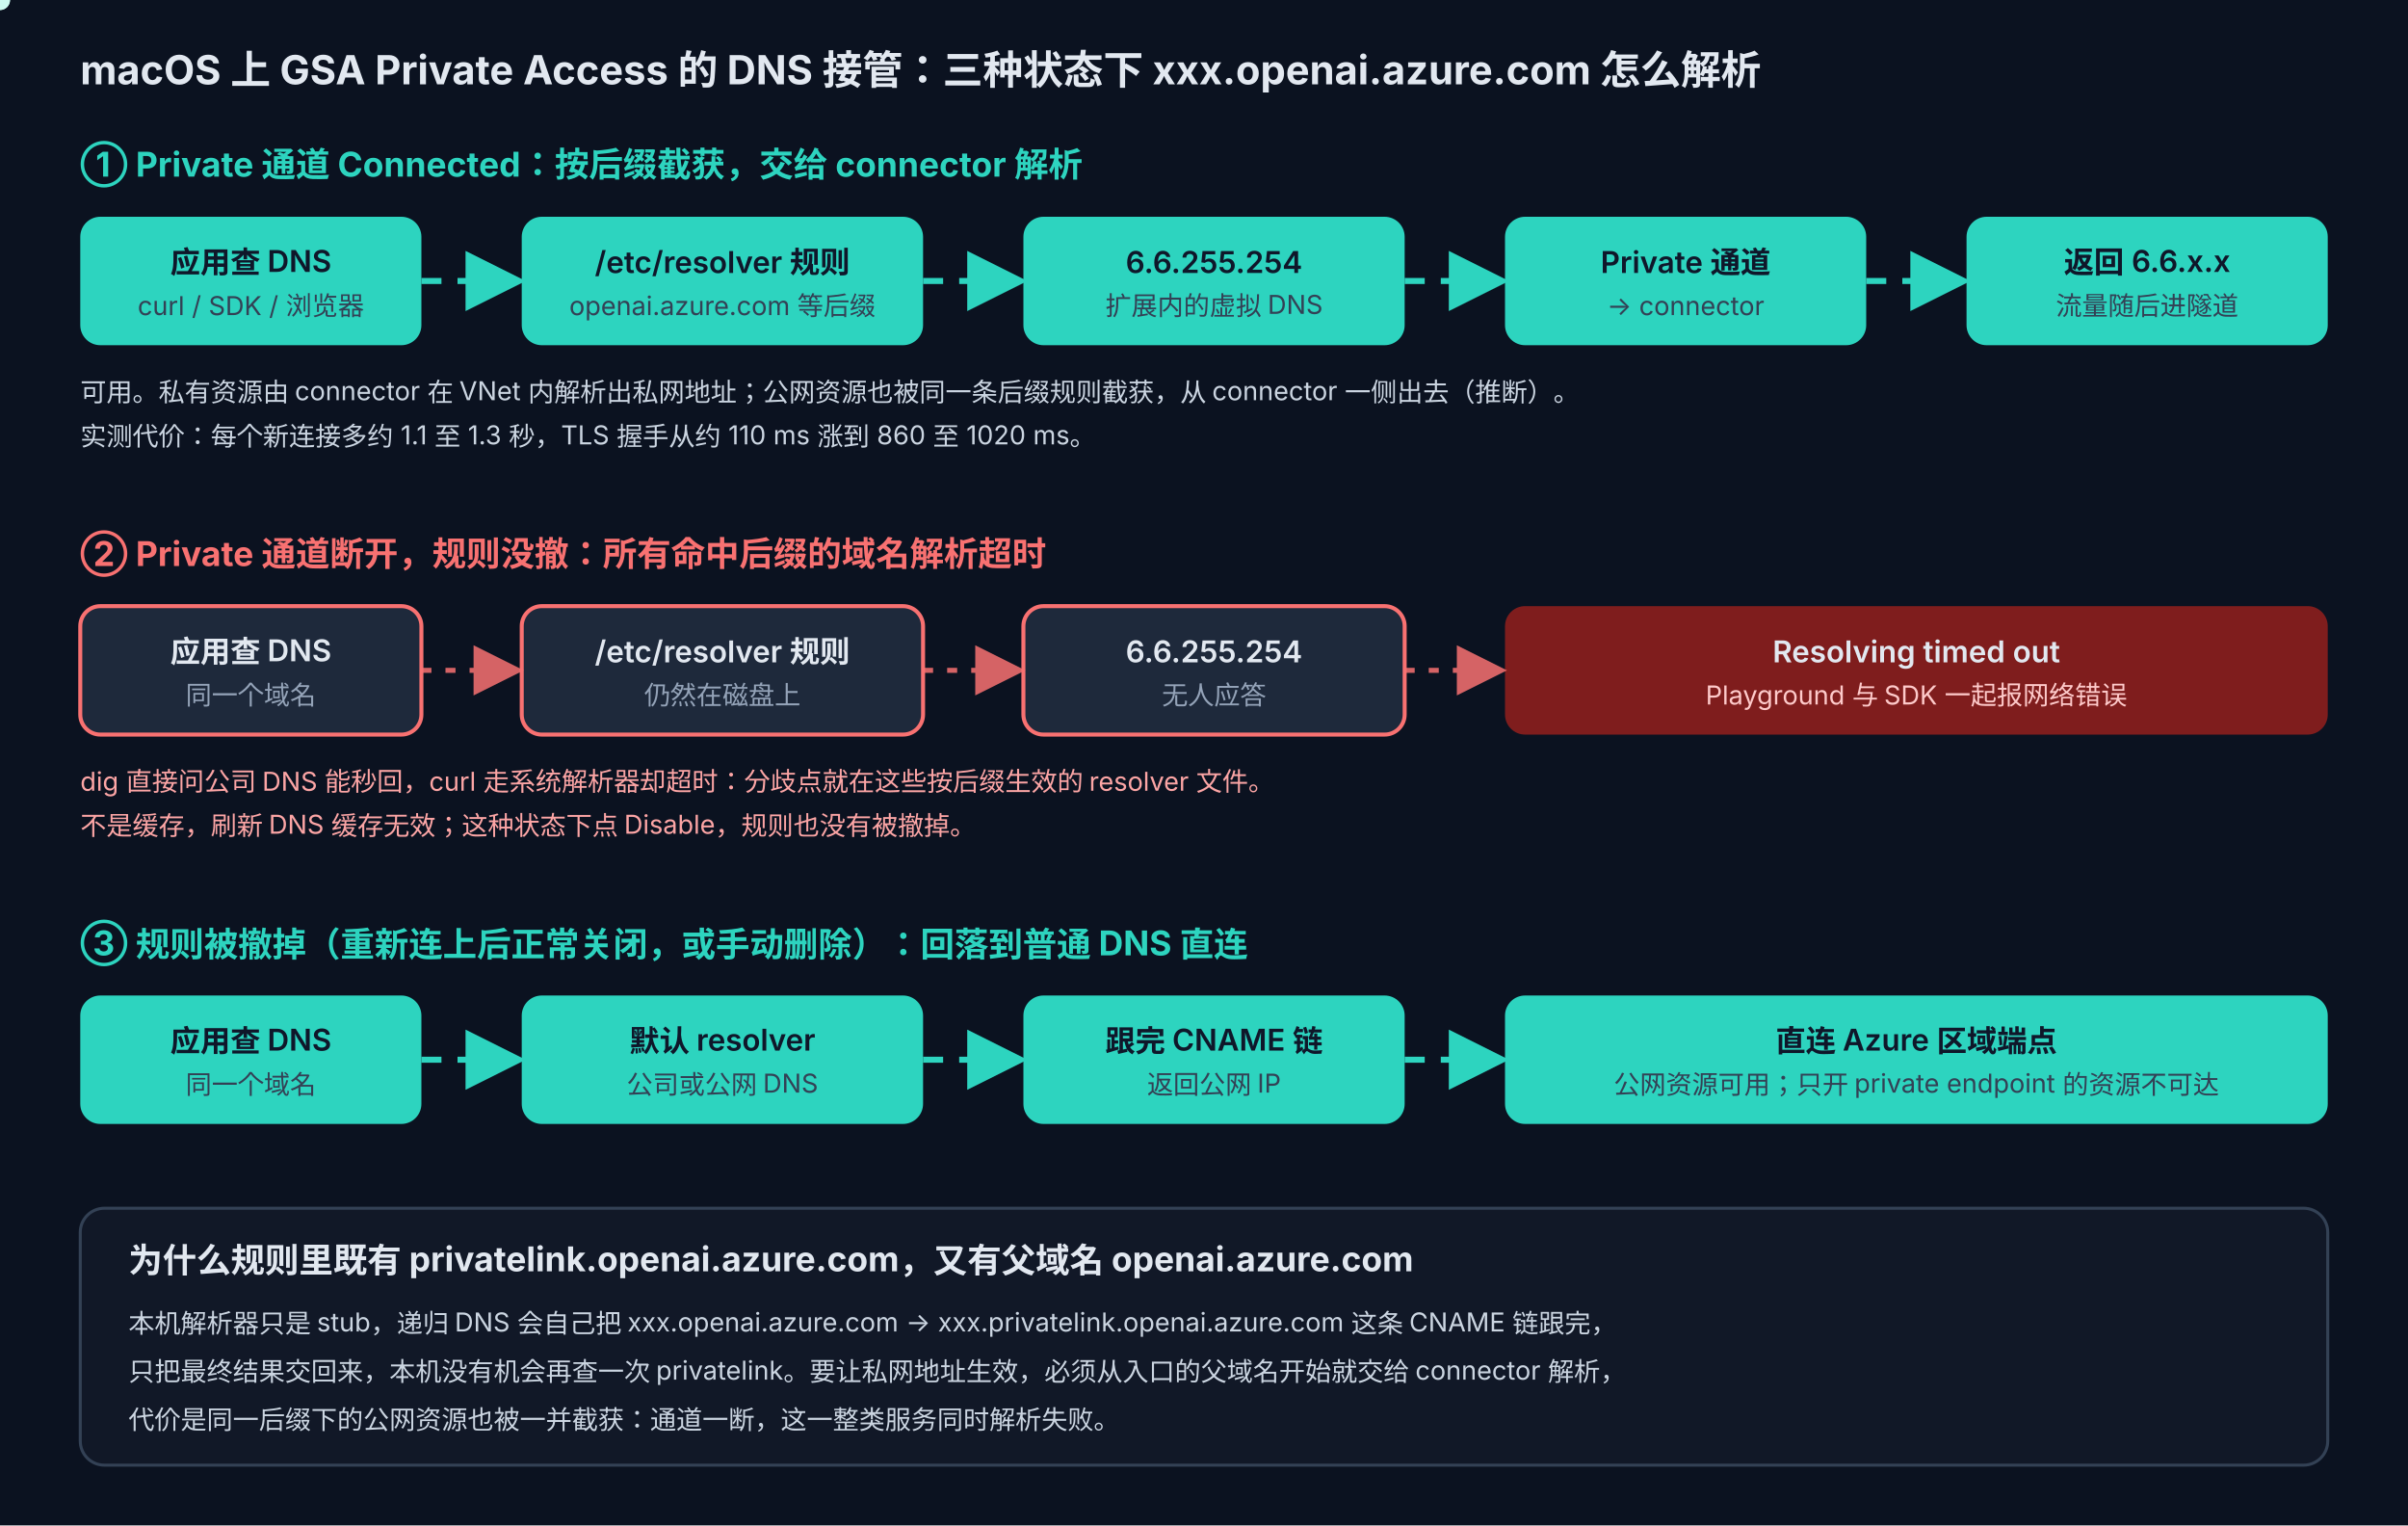
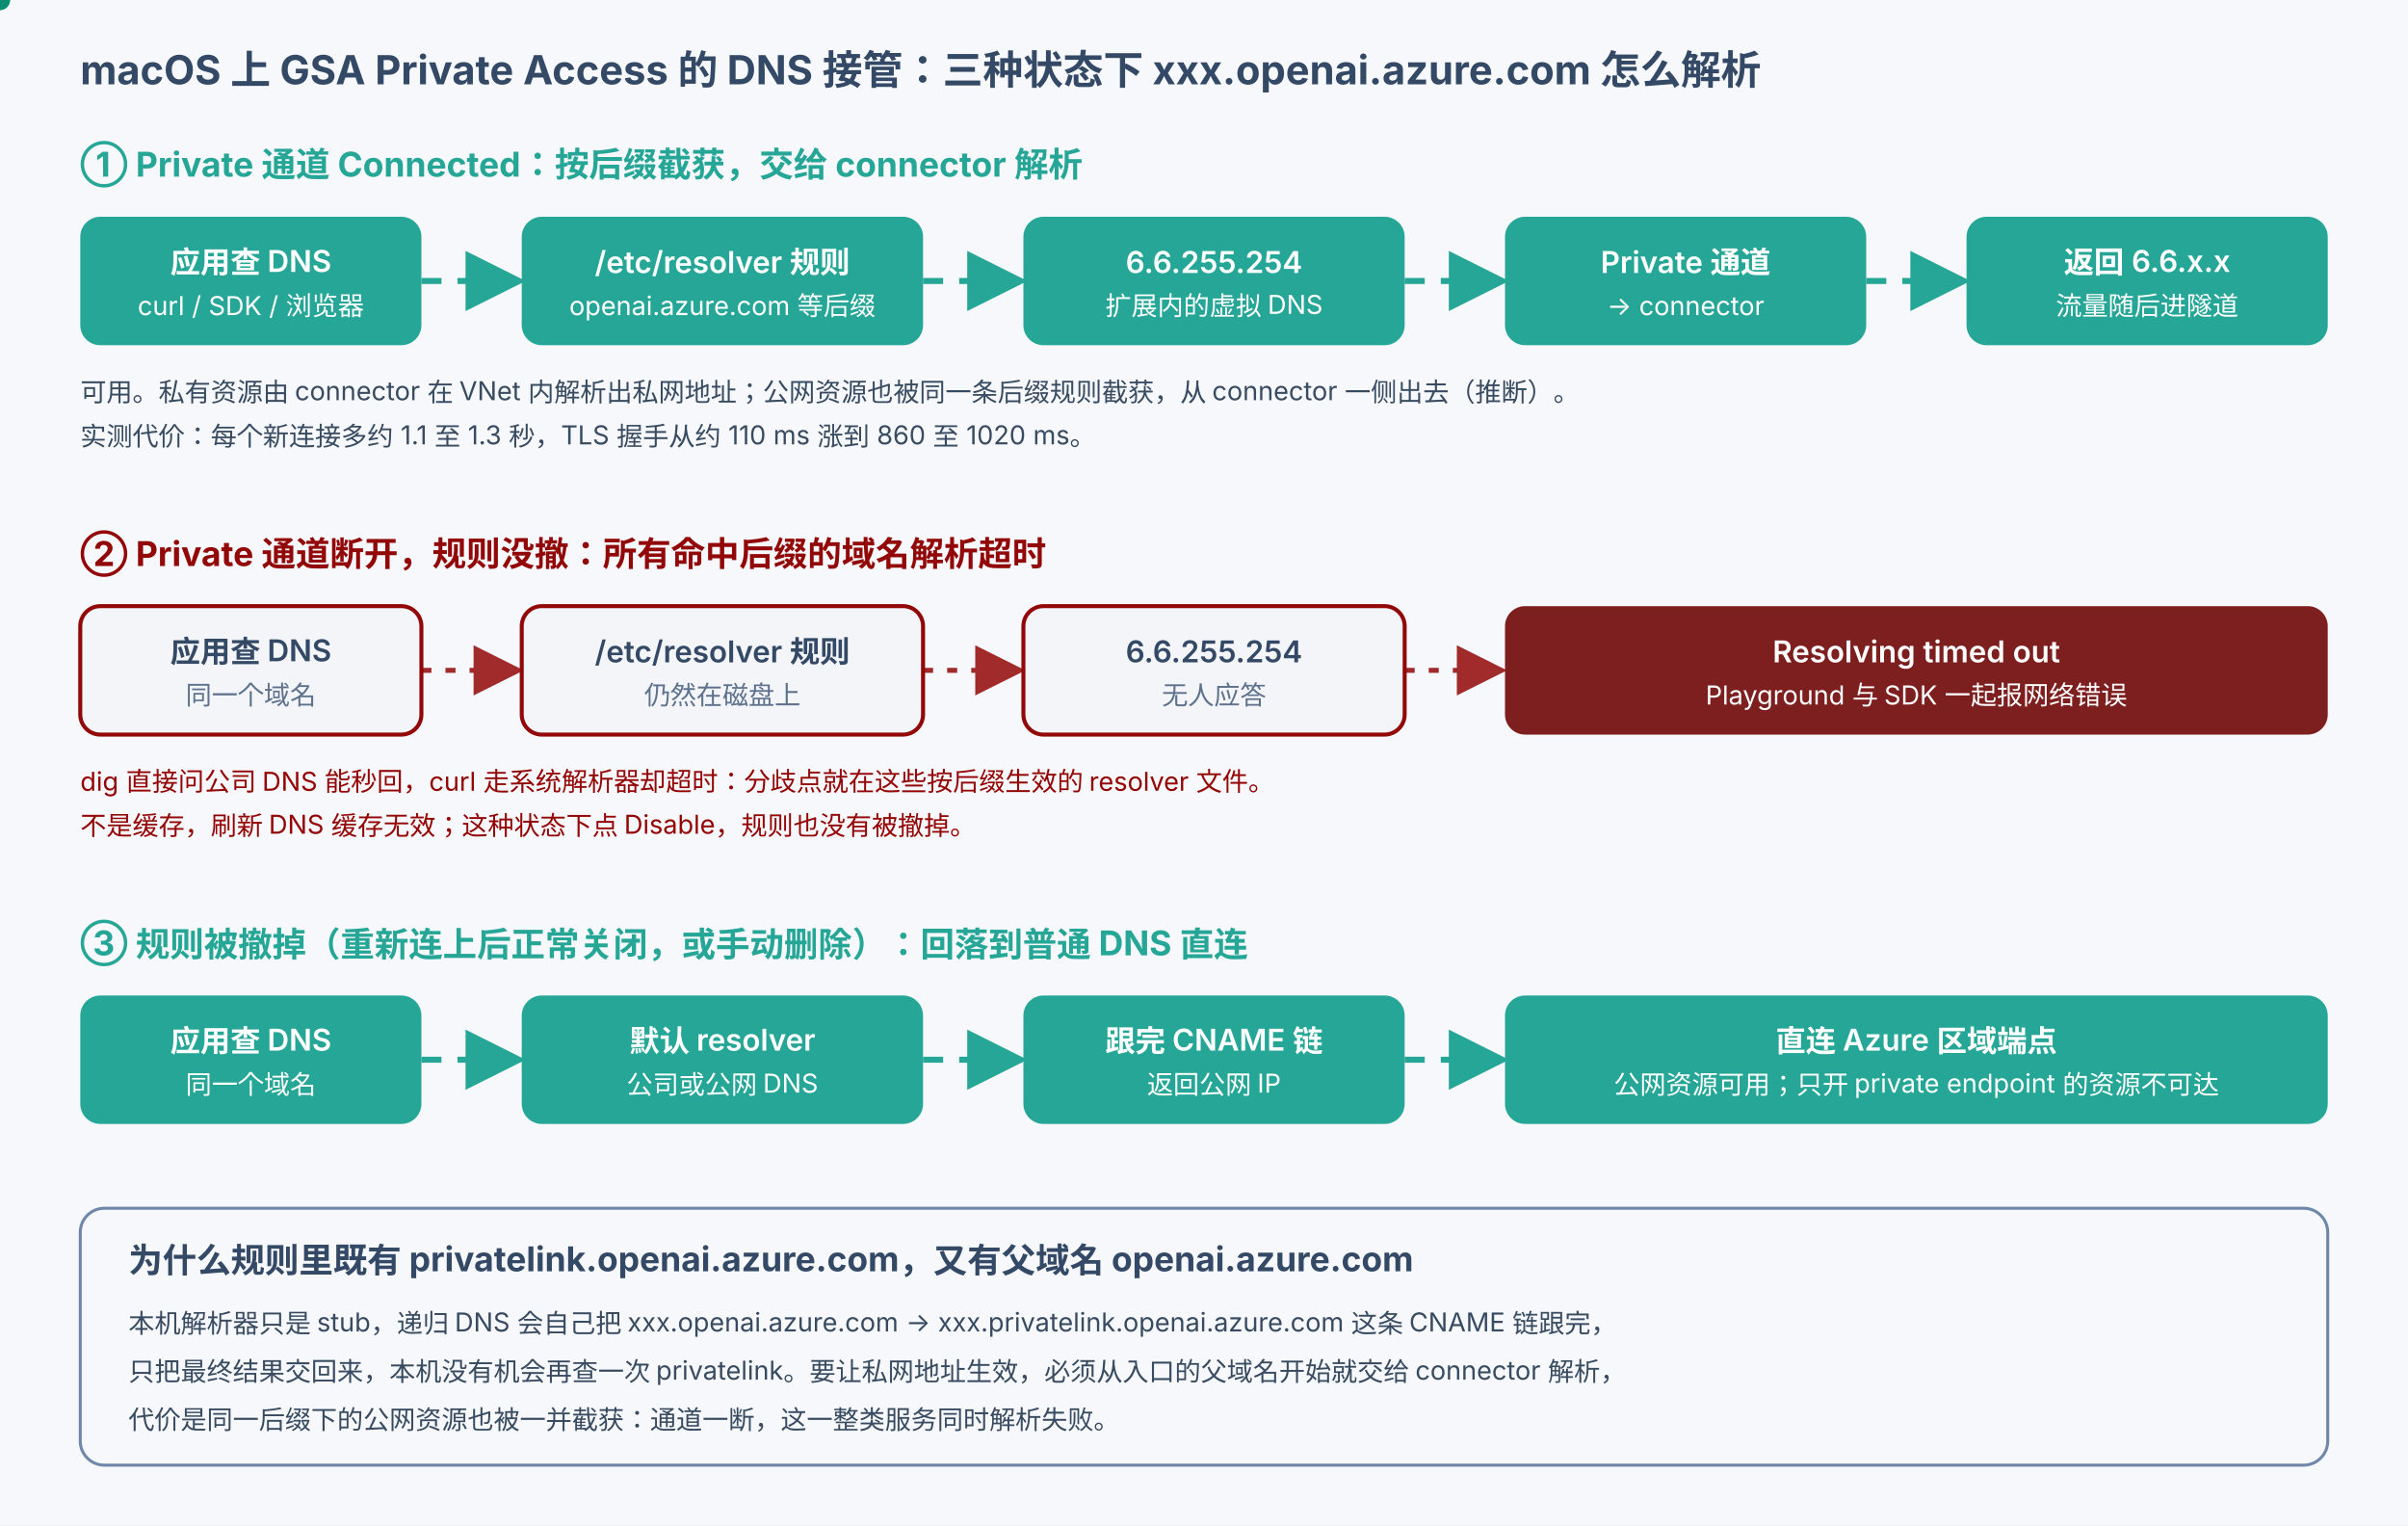
<svg xmlns="http://www.w3.org/2000/svg" viewBox="0 0 1200 760" width="1200" height="760" font-family="-apple-system, 'PingFang SC', 'Helvetica Neue', sans-serif">
  <style>
-     .title { font-size: 20px; font-weight: 700; fill: #e2e8f0; }
+     .title { font-size: 20px; font-weight: 700; fill: #344965; }
    .lane { font-size: 17px; font-weight: 700; }
-     .node { font-size: 15px; font-weight: 600; fill: #0f172a; }
-     .nodeL { font-size: 15px; font-weight: 600; fill: #e2e8f0; }
-     .sub { font-size: 13px; fill: #334155; }
-     .subL { font-size: 13px; fill: #94a3b8; }
-     .note { font-size: 13px; fill: #cbd5e1; }
-     .bad { font-size: 13px; fill: #fca5a5; }
-     .ok { stroke: #2dd4bf; stroke-width: 3; fill: none; stroke-dasharray: 10 8; animation: dash 1.2s linear infinite; }
-     .dead { stroke: #f87171; stroke-width: 2.5; fill: none; stroke-dasharray: 5 7; opacity: 0.85; }
+     .node { font-size: 15px; font-weight: 600; fill: #f6f8fb; }
+     .nodeL { font-size: 15px; font-weight: 600; fill: #344965; }
+     .sub { font-size: 13px; fill: #7087a9; }
+     .subL { font-size: 13px; fill: #5e718d; }
+     .note { font-size: 13px; fill: #384b61; }
+     .bad { font-size: 13px; fill: #940505; }
+     .ok { stroke: #26a696; stroke-width: 3; fill: none; stroke-dasharray: 10 8; animation: dash 1.2s linear infinite; }
+     .dead { stroke: #920707; stroke-width: 2.5; fill: none; stroke-dasharray: 5 7; opacity: 0.85; }
    .pulse { animation: pulse 1.8s ease-in-out infinite; }
    @keyframes dash { to { stroke-dashoffset: -36; } }
    @keyframes pulse { 0%,100% { opacity: 1; } 50% { opacity: 0.45; } }
  </style>
  <defs>
    <marker id="aT" markerWidth="10" markerHeight="10" refX="8" refY="5" orient="auto">
-       <path d="M0,0 L10,5 L0,10 z" fill="#2dd4bf" />
+       <path d="M0,0 L10,5 L0,10 z" fill="#26a696" />
    </marker>
    <marker id="aR" markerWidth="10" markerHeight="10" refX="8" refY="5" orient="auto">
-       <path d="M0,0 L10,5 L0,10 z" fill="#f87171" />
+       <path d="M0,0 L10,5 L0,10 z" fill="#920707" />
    </marker>
  </defs>
-   <rect width="1200" height="760" fill="#0b1220" />
+   <rect width="1200" height="760" fill="#f6f8fb" />
  <text x="40" y="42" class="title">macOS 上 GSA Private Access 的 DNS 接管：三种状态下 xxx.openai.azure.com 怎么解析</text>
-   <text x="40" y="88" class="lane" fill="#2dd4bf">① Private 通道 Connected：按后缀截获，交给 connector 解析</text>
-   <rect x="40" y="108" width="170" height="64" rx="10" fill="#2dd4bf" />
-   <text x="125" y="136" text-anchor="middle" class="node">应用查 DNS</text>
-   <text x="125" y="157" text-anchor="middle" class="sub">curl / SDK / 浏览器</text>
-   <rect x="260" y="108" width="200" height="64" rx="10" fill="#2dd4bf" />
-   <text x="360" y="136" text-anchor="middle" class="node">/etc/resolver 规则</text>
-   <text x="360" y="157" text-anchor="middle" class="sub">openai.azure.com 等后缀</text>
-   <rect x="510" y="108" width="190" height="64" rx="10" fill="#2dd4bf" />
-   <text x="605" y="136" text-anchor="middle" class="node">6.6.255.254</text>
-   <text x="605" y="157" text-anchor="middle" class="sub">扩展内的虚拟 DNS</text>
-   <rect x="750" y="108" width="180" height="64" rx="10" fill="#2dd4bf" />
-   <text x="840" y="136" text-anchor="middle" class="node">Private 通道</text>
-   <text x="840" y="157" text-anchor="middle" class="sub">→ connector</text>
-   <rect x="980" y="108" width="180" height="64" rx="10" fill="#2dd4bf" />
-   <text x="1070" y="136" text-anchor="middle" class="node">返回 6.6.x.x</text>
-   <text x="1070" y="157" text-anchor="middle" class="sub">流量随后进隧道</text>
+   <text x="40" y="88" class="lane" fill="#26a696">① Private 通道 Connected：按后缀截获，交给 connector 解析</text>
+   <rect x="40" y="108" width="170" height="64" rx="10" fill="#26a696" />
+   <text x="125" y="136" text-anchor="middle" class="node" style="fill:#ffffff">应用查 DNS</text>
+   <text x="125" y="157" text-anchor="middle" class="sub" style="fill:#ffffff">curl / SDK / 浏览器</text>
+   <rect x="260" y="108" width="200" height="64" rx="10" fill="#26a696" />
+   <text x="360" y="136" text-anchor="middle" class="node" style="fill:#ffffff">/etc/resolver 规则</text>
+   <text x="360" y="157" text-anchor="middle" class="sub" style="fill:#ffffff">openai.azure.com 等后缀</text>
+   <rect x="510" y="108" width="190" height="64" rx="10" fill="#26a696" />
+   <text x="605" y="136" text-anchor="middle" class="node" style="fill:#ffffff">6.6.255.254</text>
+   <text x="605" y="157" text-anchor="middle" class="sub" style="fill:#ffffff">扩展内的虚拟 DNS</text>
+   <rect x="750" y="108" width="180" height="64" rx="10" fill="#26a696" />
+   <text x="840" y="136" text-anchor="middle" class="node" style="fill:#ffffff">Private 通道</text>
+   <text x="840" y="157" text-anchor="middle" class="sub" style="fill:#ffffff">→ connector</text>
+   <rect x="980" y="108" width="180" height="64" rx="10" fill="#26a696" />
+   <text x="1070" y="136" text-anchor="middle" class="node" style="fill:#ffffff">返回 6.6.x.x</text>
+   <text x="1070" y="157" text-anchor="middle" class="sub" style="fill:#ffffff">流量随后进隧道</text>
  <path d="M210,140 L256,140" class="ok" marker-end="url(#aT)" />
  <path d="M460,140 L506,140" class="ok" marker-end="url(#aT)" />
  <path d="M700,140 L746,140" class="ok" marker-end="url(#aT)" />
  <path d="M930,140 L976,140" class="ok" marker-end="url(#aT)" />
-   <circle r="5" fill="#ccfbf1">
+   <circle r="5" fill="#0b8e72">
    <animateMotion dur="2.4s" repeatCount="indefinite" path="M125,140 L1070,140" />
  </circle>
  <text x="40" y="200" class="note">可用。私有资源由 connector 在 VNet 内解析出私网地址；公网资源也被同一条后缀规则截获，从 connector 一侧出去（推断）。</text>
  <text x="40" y="222" class="note">实测代价：每个新连接多约 1.1 至 1.3 秒，TLS 握手从约 110 ms 涨到 860 至 1020 ms。</text>
-   <text x="40" y="282" class="lane" fill="#f87171">② Private 通道断开，规则没撤：所有命中后缀的域名解析超时</text>
-   <rect x="40" y="302" width="170" height="64" rx="10" fill="#1e293b" stroke="#f87171" stroke-width="2" />
+   <text x="40" y="282" class="lane" fill="#920707">② Private 通道断开，规则没撤：所有命中后缀的域名解析超时</text>
+   <rect x="40" y="302" width="170" height="64" rx="10" fill="#f3f5f9" stroke="#920707" stroke-width="2" />
  <text x="125" y="330" text-anchor="middle" class="nodeL">应用查 DNS</text>
  <text x="125" y="351" text-anchor="middle" class="subL">同一个域名</text>
-   <rect x="260" y="302" width="200" height="64" rx="10" fill="#1e293b" stroke="#f87171" stroke-width="2" />
+   <rect x="260" y="302" width="200" height="64" rx="10" fill="#f3f5f9" stroke="#920707" stroke-width="2" />
  <text x="360" y="330" text-anchor="middle" class="nodeL">/etc/resolver 规则</text>
  <text x="360" y="351" text-anchor="middle" class="subL">仍然在磁盘上</text>
-   <rect x="510" y="302" width="190" height="64" rx="10" fill="#1e293b" stroke="#f87171" stroke-width="2" class="pulse" />
+   <rect x="510" y="302" width="190" height="64" rx="10" fill="#f3f5f9" stroke="#920707" stroke-width="2" class="pulse" />
  <text x="605" y="330" text-anchor="middle" class="nodeL">6.6.255.254</text>
  <text x="605" y="351" text-anchor="middle" class="subL">无人应答</text>
-   <rect x="750" y="302" width="410" height="64" rx="10" fill="#7f1d1d" class="pulse" />
-   <text x="955" y="330" text-anchor="middle" class="nodeL">Resolving timed out</text>
-   <text x="955" y="351" text-anchor="middle" class="subL" style="fill:#fecaca">Playground 与 SDK 一起报网络错误</text>
+   <rect x="750" y="302" width="410" height="64" rx="10" fill="#7d1f1f" class="pulse" />
+   <text x="955" y="330" text-anchor="middle" class="nodeL" style="fill:#ffffff">Resolving timed out</text>
+   <text x="955" y="351" text-anchor="middle" class="subL" style=";fill:#ffffff">Playground 与 SDK 一起报网络错误</text>
  <path d="M210,334 L256,334" class="dead" marker-end="url(#aR)" />
  <path d="M460,334 L506,334" class="dead" marker-end="url(#aR)" />
  <path d="M700,334 L746,334" class="dead" marker-end="url(#aR)" />
  <text x="40" y="394" class="bad">dig 直接问公司 DNS 能秒回，curl 走系统解析器却超时：分歧点就在这些按后缀生效的 resolver 文件。</text>
  <text x="40" y="416" class="bad">不是缓存，刷新 DNS 缓存无效；这种状态下点 Disable，规则也没有被撤掉。</text>
-   <text x="40" y="476" class="lane" fill="#2dd4bf">③ 规则被撤掉（重新连上后正常关闭，或手动删除）：回落到普通 DNS 直连</text>
-   <rect x="40" y="496" width="170" height="64" rx="10" fill="#2dd4bf" />
-   <text x="125" y="524" text-anchor="middle" class="node">应用查 DNS</text>
-   <text x="125" y="545" text-anchor="middle" class="sub">同一个域名</text>
-   <rect x="260" y="496" width="200" height="64" rx="10" fill="#2dd4bf" />
-   <text x="360" y="524" text-anchor="middle" class="node">默认 resolver</text>
-   <text x="360" y="545" text-anchor="middle" class="sub">公司或公网 DNS</text>
-   <rect x="510" y="496" width="190" height="64" rx="10" fill="#2dd4bf" />
-   <text x="605" y="524" text-anchor="middle" class="node">跟完 CNAME 链</text>
-   <text x="605" y="545" text-anchor="middle" class="sub">返回公网 IP</text>
-   <rect x="750" y="496" width="410" height="64" rx="10" fill="#2dd4bf" />
-   <text x="955" y="524" text-anchor="middle" class="node">直连 Azure 区域端点</text>
-   <text x="955" y="545" text-anchor="middle" class="sub">公网资源可用；只开 private endpoint 的资源不可达</text>
+   <text x="40" y="476" class="lane" fill="#26a696">③ 规则被撤掉（重新连上后正常关闭，或手动删除）：回落到普通 DNS 直连</text>
+   <rect x="40" y="496" width="170" height="64" rx="10" fill="#26a696" />
+   <text x="125" y="524" text-anchor="middle" class="node" style="fill:#ffffff">应用查 DNS</text>
+   <text x="125" y="545" text-anchor="middle" class="sub" style="fill:#ffffff">同一个域名</text>
+   <rect x="260" y="496" width="200" height="64" rx="10" fill="#26a696" />
+   <text x="360" y="524" text-anchor="middle" class="node" style="fill:#ffffff">默认 resolver</text>
+   <text x="360" y="545" text-anchor="middle" class="sub" style="fill:#ffffff">公司或公网 DNS</text>
+   <rect x="510" y="496" width="190" height="64" rx="10" fill="#26a696" />
+   <text x="605" y="524" text-anchor="middle" class="node" style="fill:#ffffff">跟完 CNAME 链</text>
+   <text x="605" y="545" text-anchor="middle" class="sub" style="fill:#ffffff">返回公网 IP</text>
+   <rect x="750" y="496" width="410" height="64" rx="10" fill="#26a696" />
+   <text x="955" y="524" text-anchor="middle" class="node" style="fill:#ffffff">直连 Azure 区域端点</text>
+   <text x="955" y="545" text-anchor="middle" class="sub" style="fill:#ffffff">公网资源可用；只开 private endpoint 的资源不可达</text>
  <path d="M210,528 L256,528" class="ok" marker-end="url(#aT)" />
  <path d="M460,528 L506,528" class="ok" marker-end="url(#aT)" />
  <path d="M700,528 L746,528" class="ok" marker-end="url(#aT)" />
-   <circle r="5" fill="#ccfbf1">
+   <circle r="5" fill="#0b8e72">
    <animateMotion dur="2s" repeatCount="indefinite" path="M125,528 L955,528" />
  </circle>
-   <rect x="40" y="602" width="1120" height="128" rx="12" fill="#111827" stroke="#334155" stroke-width="1.5" />
-   <text x="64" y="634" class="lane" fill="#e2e8f0">为什么规则里既有 privatelink.openai.azure.com，又有父域名 openai.azure.com</text>
+   <rect x="40" y="602" width="1120" height="128" rx="12" fill="#f6f8fb" stroke="#7087a9" stroke-width="1.5" />
+   <text x="64" y="634" class="lane" fill="#344965">为什么规则里既有 privatelink.openai.azure.com，又有父域名 openai.azure.com</text>
  <text x="64" y="664" class="note">本机解析器只是 stub，递归 DNS 会自己把 xxx.openai.azure.com → xxx.privatelink.openai.azure.com 这条 CNAME 链跟完，</text>
  <text x="64" y="688" class="note">只把最终结果交回来，本机没有机会再查一次 privatelink。要让私网地址生效，必须从入口的父域名开始就交给 connector 解析，</text>
  <text x="64" y="712" class="note">代价是同一后缀下的公网资源也被一并截获：通道一断，这一整类服务同时解析失败。</text>
</svg>
